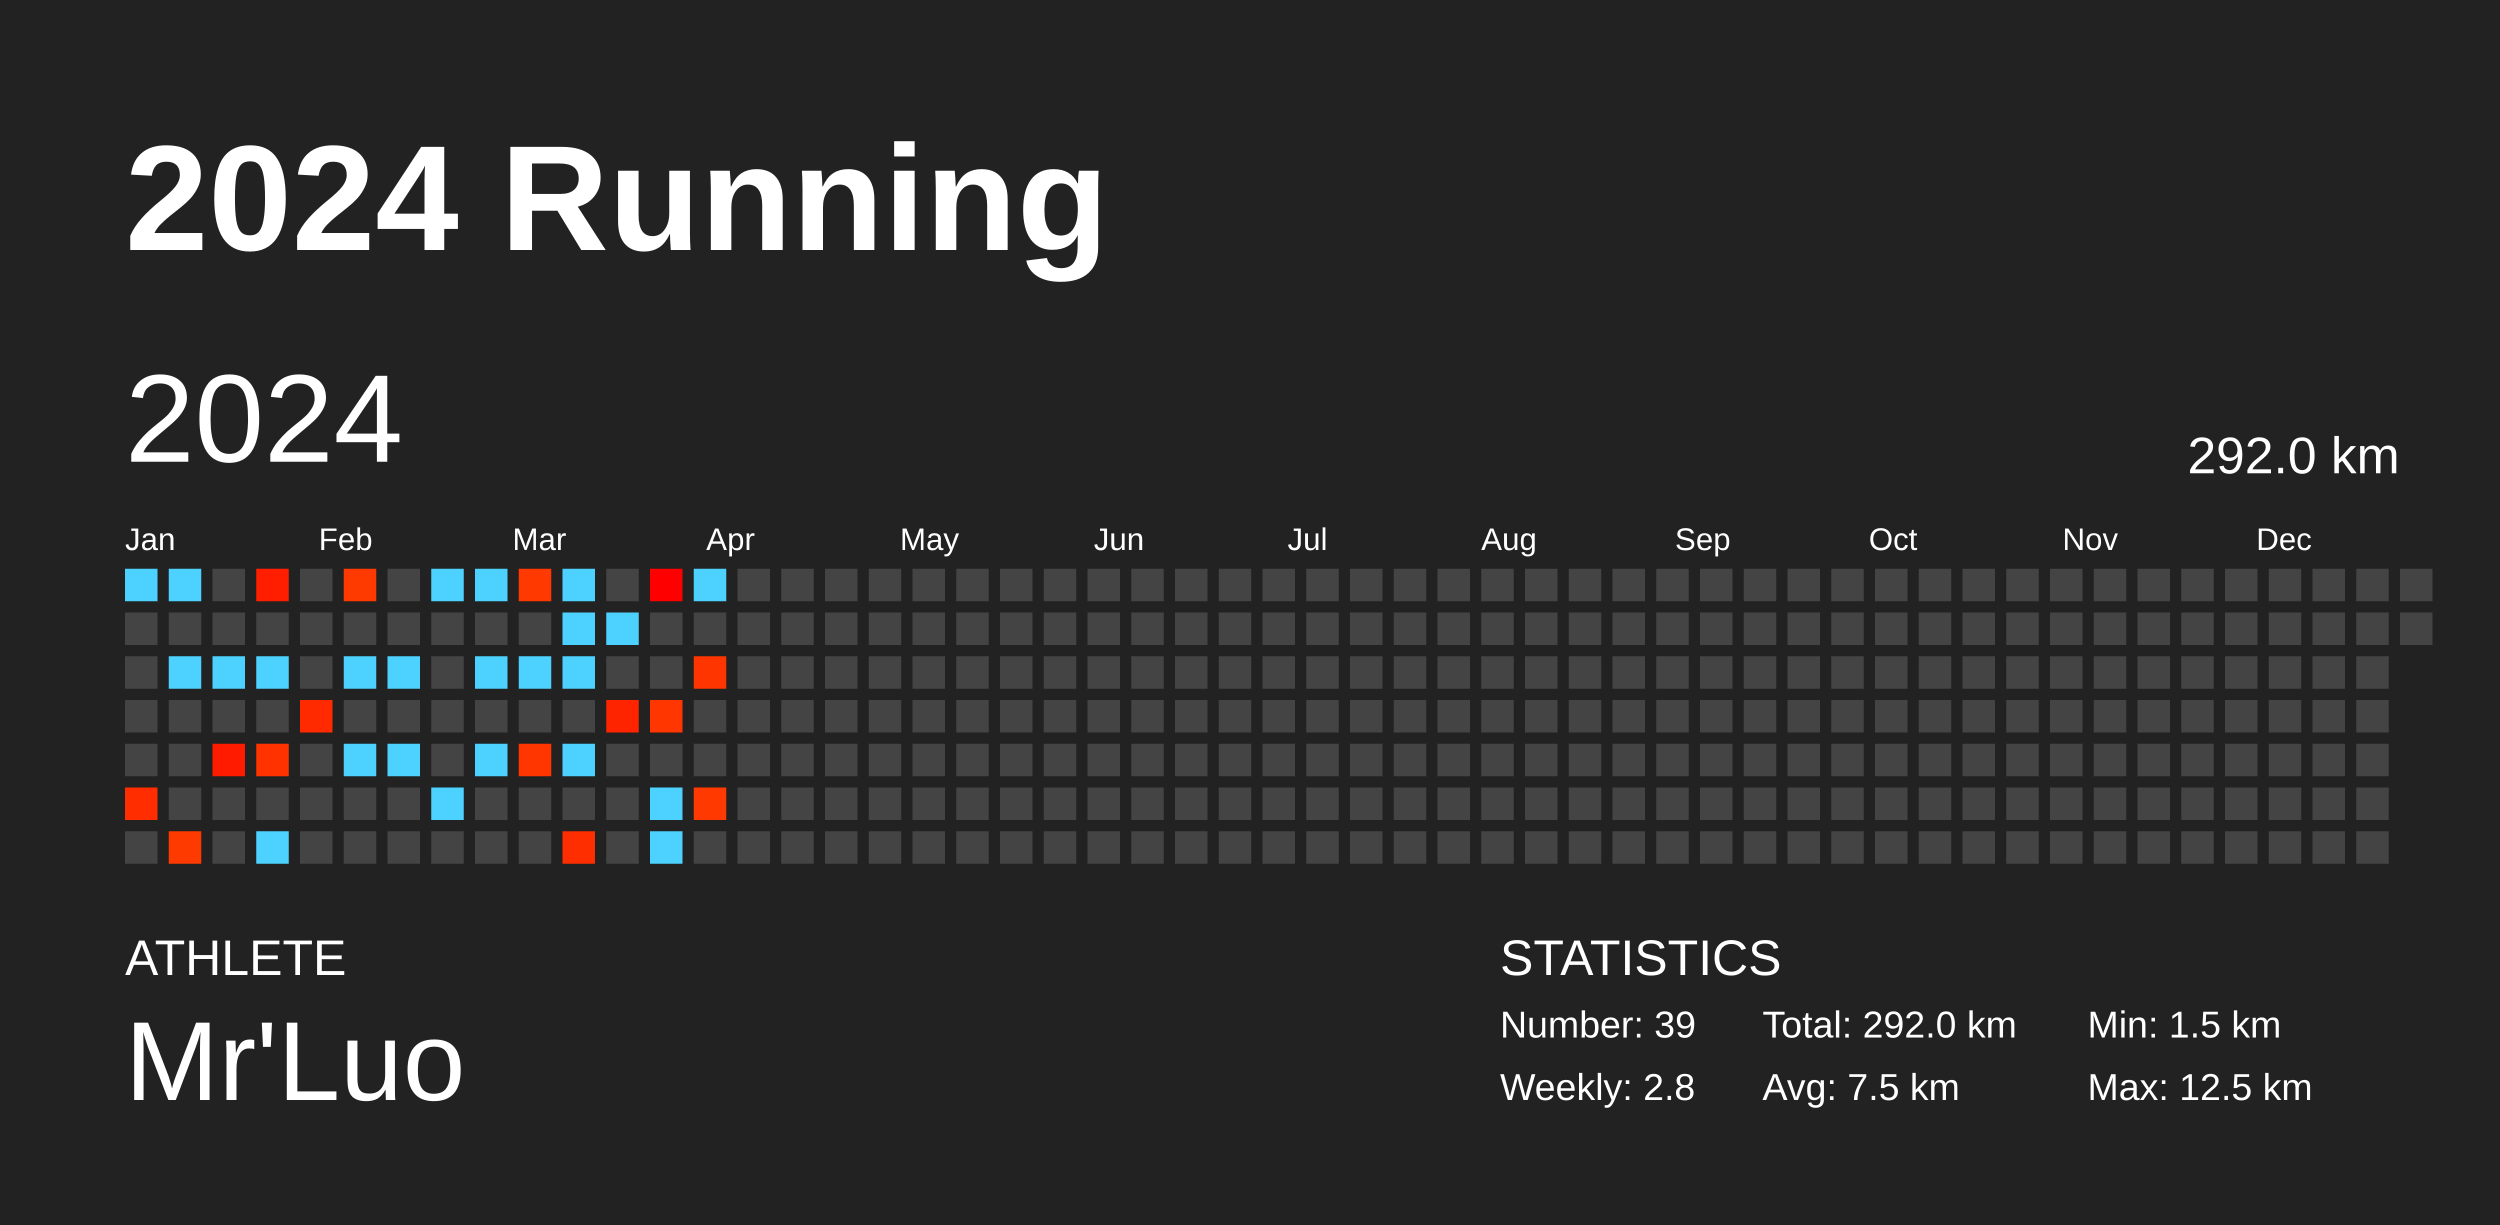
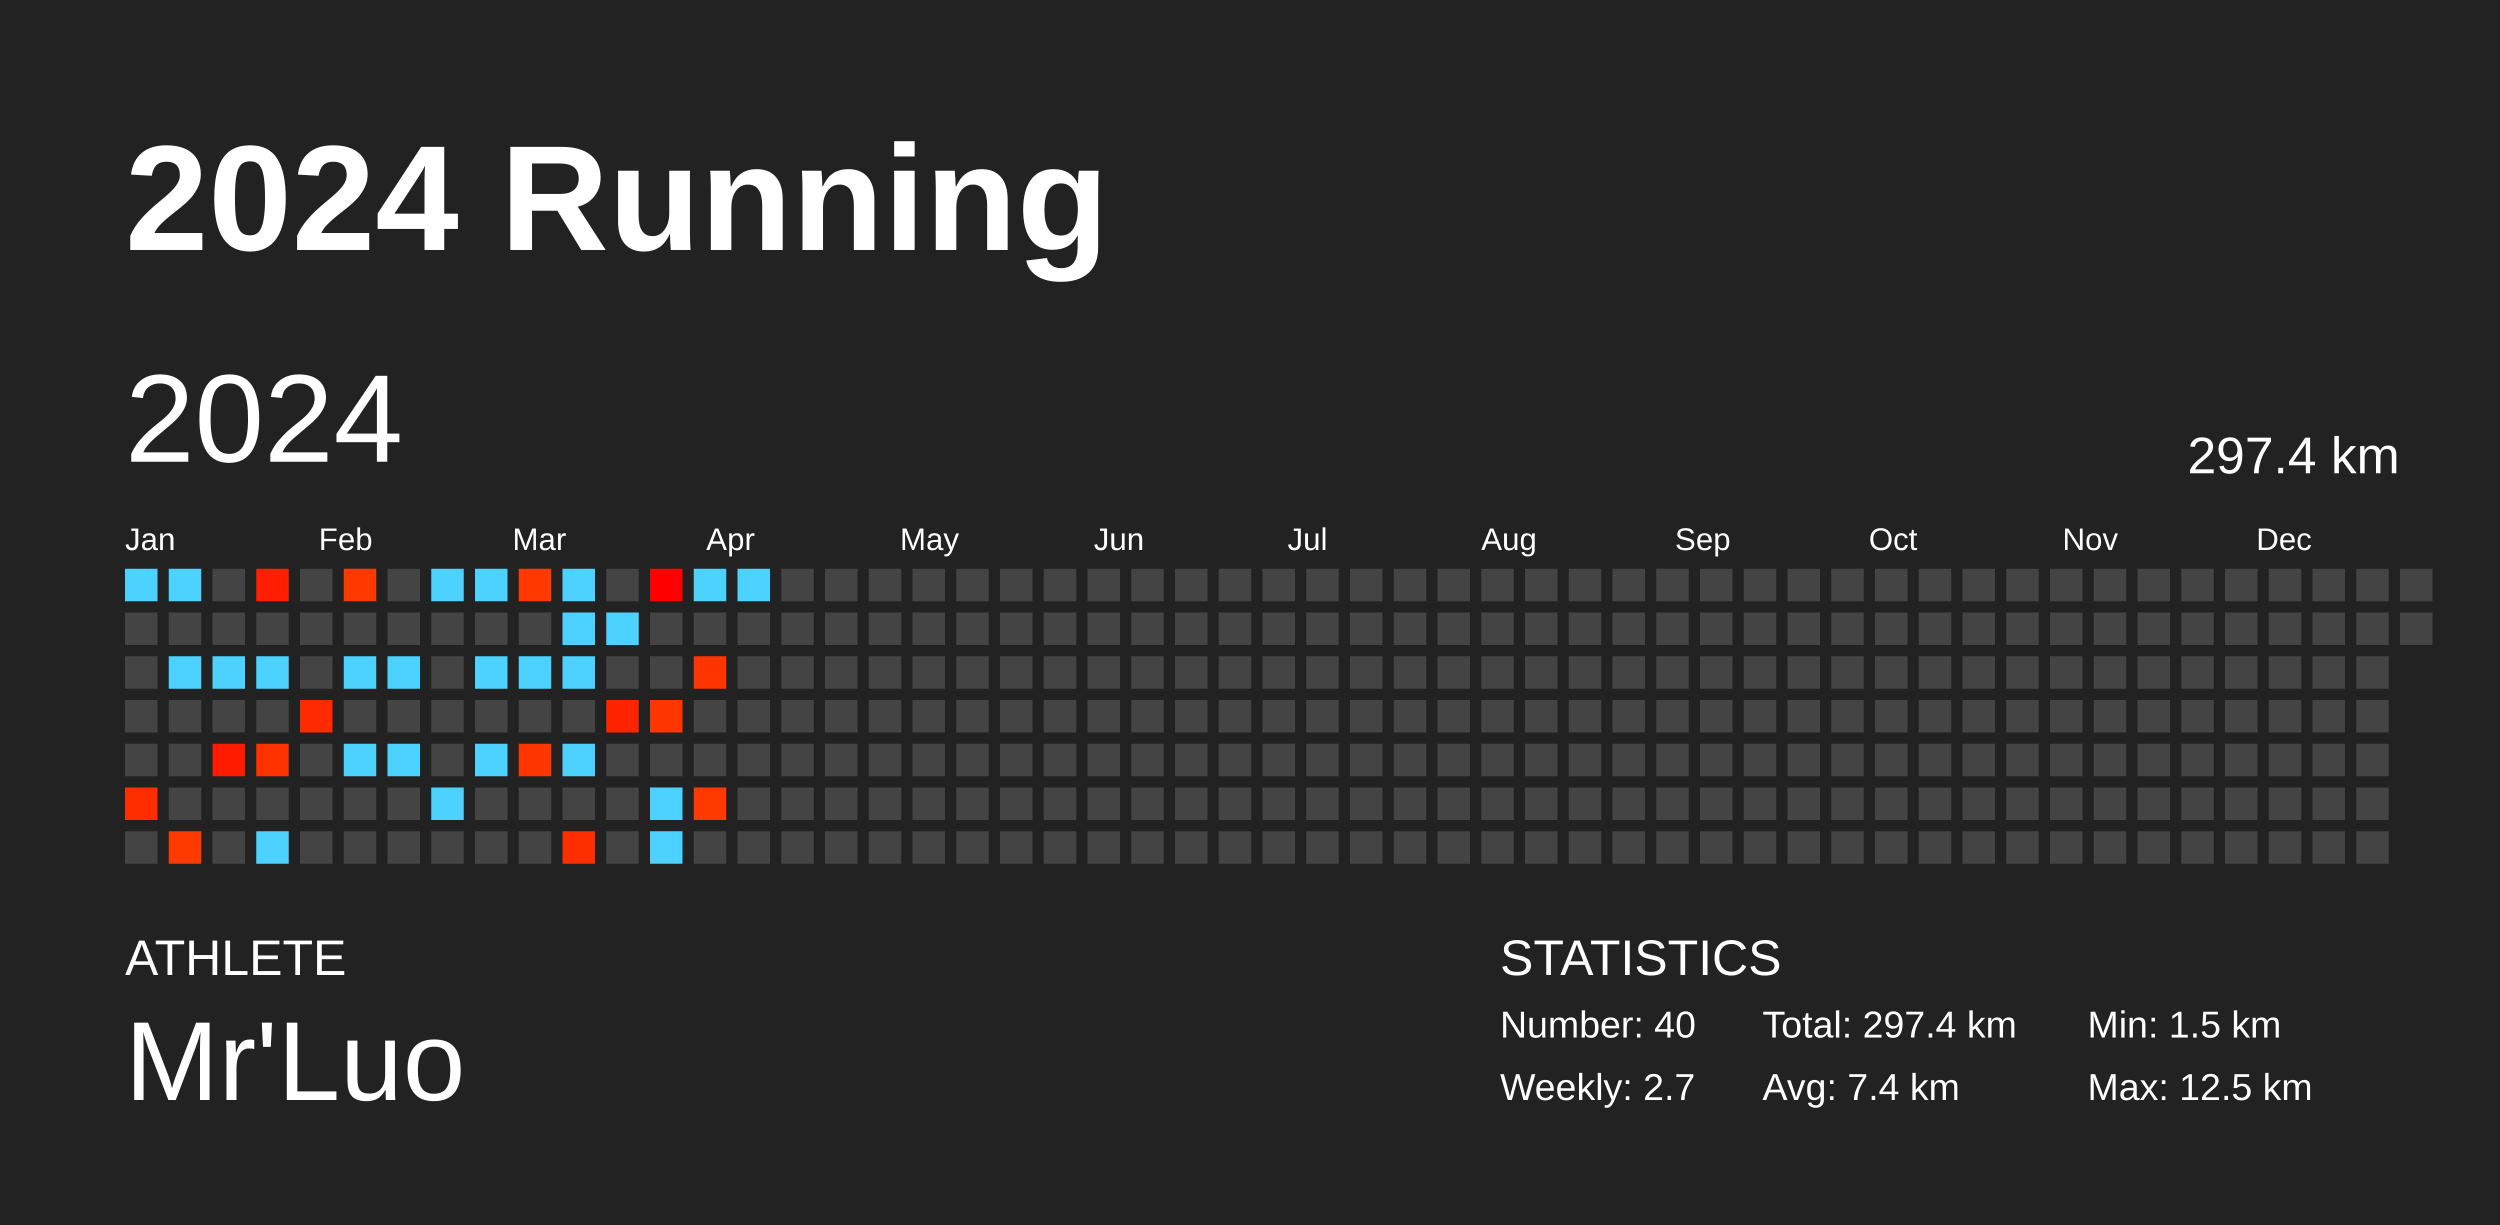
<svg xmlns="http://www.w3.org/2000/svg" baseProfile="full" height="98mm" version="1.1" viewBox="0,0,200,98" width="200mm">
  <defs />
  <rect fill="#222222" height="98" width="200" x="0" y="0" />
  <text fill="#FFFFFF" style="font-size:12px; font-family:Arial; font-weight:bold;" x="10" y="20">2024 Running</text>
  <text fill="#FFFFFF" style="font-size:4px; font-family:Arial" x="10" y="78">ATHLETE</text>
  <text fill="#FFFFFF" style="font-size:9px; font-family:Arial" x="10" y="88">Mr'Luo</text>
  <text fill="#FFFFFF" style="font-size:4px; font-family:Arial" x="120" y="78">STATISTICS</text>
-   <text fill="#FFFFFF" style="font-size:3px; font-family:Arial" x="120" y="83">Number: 39</text>
-   <text fill="#FFFFFF" style="font-size:3px; font-family:Arial" x="120" y="88">Weekly: 2.8</text>
-   <text fill="#FFFFFF" style="font-size:3px; font-family:Arial" x="141" y="83">Total: 292.0 km</text>
-   <text fill="#FFFFFF" style="font-size:3px; font-family:Arial" x="141" y="88">Avg: 7.5 km</text>
+   <text fill="#FFFFFF" style="font-size:3px; font-family:Arial" x="120" y="83">Number: 40</text>
+   <text fill="#FFFFFF" style="font-size:3px; font-family:Arial" x="120" y="88">Weekly: 2.7</text>
+   <text fill="#FFFFFF" style="font-size:3px; font-family:Arial" x="141" y="83">Total: 297.4 km</text>
+   <text fill="#FFFFFF" style="font-size:3px; font-family:Arial" x="141" y="88">Avg: 7.4 km</text>
  <text fill="#FFFFFF" style="font-size:3px; font-family:Arial" x="167" y="83">Min: 1.5 km</text>
  <text fill="#FFFFFF" style="font-size:3px; font-family:Arial" x="167" y="88">Max: 12.5 km</text>
  <text dominant-baseline="hanging" fill="#FFFFFF" style="font-size:10.0px; font-family:Arial;" x="10" y="30">2024</text>
-   <text dominant-baseline="hanging" fill="#FFFFFF" style="font-size:4.125px; font-family:Arial;" x="175" y="35">292.0 km</text>
+   <text dominant-baseline="hanging" fill="#FFFFFF" style="font-size:4.125px; font-family:Arial;" x="175" y="35">297.4 km</text>
  <text fill="#FFFFFF" style="font-size:2.5px; font-family:Arial" x="10.0" y="44">Jan</text>
  <text fill="#FFFFFF" style="font-size:2.5px; font-family:Arial" x="25.5" y="44">Feb</text>
  <text fill="#FFFFFF" style="font-size:2.5px; font-family:Arial" x="41.0" y="44">Mar</text>
  <text fill="#FFFFFF" style="font-size:2.5px; font-family:Arial" x="56.5" y="44">Apr</text>
  <text fill="#FFFFFF" style="font-size:2.5px; font-family:Arial" x="72.0" y="44">May</text>
  <text fill="#FFFFFF" style="font-size:2.5px; font-family:Arial" x="87.5" y="44">Jun</text>
  <text fill="#FFFFFF" style="font-size:2.5px; font-family:Arial" x="103.0" y="44">Jul</text>
  <text fill="#FFFFFF" style="font-size:2.5px; font-family:Arial" x="118.5" y="44">Aug</text>
  <text fill="#FFFFFF" style="font-size:2.5px; font-family:Arial" x="134.0" y="44">Sep</text>
  <text fill="#FFFFFF" style="font-size:2.5px; font-family:Arial" x="149.5" y="44">Oct</text>
  <text fill="#FFFFFF" style="font-size:2.5px; font-family:Arial" x="165.0" y="44">Nov</text>
  <text fill="#FFFFFF" style="font-size:2.5px; font-family:Arial" x="180.5" y="44">Dec</text>
  <rect fill="#4dd2ff" height="2.6" width="2.6" x="10.0" y="45.5" />
  <rect fill="#444444" height="2.6" width="2.6" x="10.0" y="49.0" />
  <rect fill="#444444" height="2.6" width="2.6" x="10.0" y="52.5" />
  <rect fill="#444444" height="2.6" width="2.6" x="10.0" y="56.0" />
  <rect fill="#444444" height="2.6" width="2.6" x="10.0" y="59.5" />
  <rect fill="#ff2d00" height="2.6" width="2.6" x="10.0" y="63.0" />
  <rect fill="#444444" height="2.6" width="2.6" x="10.0" y="66.5" />
  <rect fill="#4dd2ff" height="2.6" width="2.6" x="13.5" y="45.5" />
  <rect fill="#444444" height="2.6" width="2.6" x="13.5" y="49.0" />
  <rect fill="#4dd2ff" height="2.6" width="2.6" x="13.5" y="52.5" />
  <rect fill="#444444" height="2.6" width="2.6" x="13.5" y="56.0" />
  <rect fill="#444444" height="2.6" width="2.6" x="13.5" y="59.5" />
  <rect fill="#444444" height="2.6" width="2.6" x="13.5" y="63.0" />
  <rect fill="#ff3a00" height="2.6" width="2.6" x="13.5" y="66.5" />
  <rect fill="#444444" height="2.6" width="2.6" x="17.0" y="45.5" />
  <rect fill="#444444" height="2.6" width="2.6" x="17.0" y="49.0" />
  <rect fill="#4dd2ff" height="2.6" width="2.6" x="17.0" y="52.5" />
  <rect fill="#444444" height="2.6" width="2.6" x="17.0" y="56.0" />
  <rect fill="#ff1b00" height="2.6" width="2.6" x="17.0" y="59.5" />
  <rect fill="#444444" height="2.6" width="2.6" x="17.0" y="63.0" />
  <rect fill="#444444" height="2.6" width="2.6" x="17.0" y="66.5" />
  <rect fill="#ff1e00" height="2.6" width="2.6" x="20.5" y="45.5" />
  <rect fill="#444444" height="2.6" width="2.6" x="20.5" y="49.0" />
  <rect fill="#4dd2ff" height="2.6" width="2.6" x="20.5" y="52.5" />
  <rect fill="#444444" height="2.6" width="2.6" x="20.5" y="56.0" />
  <rect fill="#ff3200" height="2.6" width="2.6" x="20.5" y="59.5" />
  <rect fill="#444444" height="2.6" width="2.6" x="20.5" y="63.0" />
  <rect fill="#4dd2ff" height="2.6" width="2.6" x="20.5" y="66.5" />
  <rect fill="#444444" height="2.6" width="2.6" x="24.0" y="45.5" />
  <rect fill="#444444" height="2.6" width="2.6" x="24.0" y="49.0" />
  <rect fill="#444444" height="2.6" width="2.6" x="24.0" y="52.5" />
  <rect fill="#ff2a00" height="2.6" width="2.6" x="24.0" y="56.0" />
  <rect fill="#444444" height="2.6" width="2.6" x="24.0" y="59.5" />
  <rect fill="#444444" height="2.6" width="2.6" x="24.0" y="63.0" />
  <rect fill="#444444" height="2.6" width="2.6" x="24.0" y="66.5" />
  <rect fill="#ff3a00" height="2.6" width="2.6" x="27.5" y="45.5" />
  <rect fill="#444444" height="2.6" width="2.6" x="27.5" y="49.0" />
  <rect fill="#4dd2ff" height="2.6" width="2.6" x="27.5" y="52.5" />
  <rect fill="#444444" height="2.6" width="2.6" x="27.5" y="56.0" />
  <rect fill="#4dd2ff" height="2.6" width="2.6" x="27.5" y="59.5" />
  <rect fill="#444444" height="2.6" width="2.6" x="27.5" y="63.0" />
  <rect fill="#444444" height="2.6" width="2.6" x="27.5" y="66.5" />
  <rect fill="#444444" height="2.6" width="2.6" x="31.0" y="45.5" />
  <rect fill="#444444" height="2.6" width="2.6" x="31.0" y="49.0" />
  <rect fill="#4dd2ff" height="2.6" width="2.6" x="31.0" y="52.5" />
  <rect fill="#444444" height="2.6" width="2.6" x="31.0" y="56.0" />
  <rect fill="#4dd2ff" height="2.6" width="2.6" x="31.0" y="59.5" />
  <rect fill="#444444" height="2.6" width="2.6" x="31.0" y="63.0" />
  <rect fill="#444444" height="2.6" width="2.6" x="31.0" y="66.5" />
  <rect fill="#4dd2ff" height="2.6" width="2.6" x="34.5" y="45.5" />
  <rect fill="#444444" height="2.6" width="2.6" x="34.5" y="49.0" />
  <rect fill="#444444" height="2.6" width="2.6" x="34.5" y="52.5" />
  <rect fill="#444444" height="2.6" width="2.6" x="34.5" y="56.0" />
  <rect fill="#444444" height="2.6" width="2.6" x="34.5" y="59.5" />
  <rect fill="#4dd2ff" height="2.6" width="2.6" x="34.5" y="63.0" />
  <rect fill="#444444" height="2.6" width="2.6" x="34.5" y="66.5" />
  <rect fill="#4dd2ff" height="2.6" width="2.6" x="38.0" y="45.5" />
  <rect fill="#444444" height="2.6" width="2.6" x="38.0" y="49.0" />
  <rect fill="#4dd2ff" height="2.6" width="2.6" x="38.0" y="52.5" />
  <rect fill="#444444" height="2.6" width="2.6" x="38.0" y="56.0" />
  <rect fill="#4dd2ff" height="2.6" width="2.6" x="38.0" y="59.5" />
  <rect fill="#444444" height="2.6" width="2.6" x="38.0" y="63.0" />
  <rect fill="#444444" height="2.6" width="2.6" x="38.0" y="66.5" />
  <rect fill="#ff3900" height="2.6" width="2.6" x="41.5" y="45.5" />
  <rect fill="#444444" height="2.6" width="2.6" x="41.5" y="49.0" />
  <rect fill="#4dd2ff" height="2.6" width="2.6" x="41.5" y="52.5" />
  <rect fill="#444444" height="2.6" width="2.6" x="41.5" y="56.0" />
  <rect fill="#ff3600" height="2.6" width="2.6" x="41.5" y="59.5" />
  <rect fill="#444444" height="2.6" width="2.6" x="41.5" y="63.0" />
  <rect fill="#444444" height="2.6" width="2.6" x="41.5" y="66.5" />
  <rect fill="#4dd2ff" height="2.6" width="2.6" x="45.0" y="45.5" />
  <rect fill="#4dd2ff" height="2.6" width="2.6" x="45.0" y="49.0" />
  <rect fill="#4dd2ff" height="2.6" width="2.6" x="45.0" y="52.5" />
  <rect fill="#444444" height="2.6" width="2.6" x="45.0" y="56.0" />
  <rect fill="#4dd2ff" height="2.6" width="2.6" x="45.0" y="59.5" />
  <rect fill="#444444" height="2.6" width="2.6" x="45.0" y="63.0" />
  <rect fill="#ff2e00" height="2.6" width="2.6" x="45.0" y="66.5" />
  <rect fill="#444444" height="2.6" width="2.6" x="48.5" y="45.5" />
  <rect fill="#4dd2ff" height="2.6" width="2.6" x="48.5" y="49.0" />
  <rect fill="#444444" height="2.6" width="2.6" x="48.5" y="52.5" />
  <rect fill="#ff2400" height="2.6" width="2.6" x="48.5" y="56.0" />
  <rect fill="#444444" height="2.6" width="2.6" x="48.5" y="59.5" />
  <rect fill="#444444" height="2.6" width="2.6" x="48.5" y="63.0" />
  <rect fill="#444444" height="2.6" width="2.6" x="48.5" y="66.5" />
  <rect fill="#ff0000" height="2.6" width="2.6" x="52.0" y="45.5" />
  <rect fill="#444444" height="2.6" width="2.6" x="52.0" y="49.0" />
  <rect fill="#444444" height="2.6" width="2.6" x="52.0" y="52.5" />
  <rect fill="#ff3600" height="2.6" width="2.6" x="52.0" y="56.0" />
  <rect fill="#444444" height="2.6" width="2.6" x="52.0" y="59.5" />
  <rect fill="#4dd2ff" height="2.6" width="2.6" x="52.0" y="63.0" />
  <rect fill="#4dd2ff" height="2.6" width="2.6" x="52.0" y="66.5" />
  <rect fill="#4dd2ff" height="2.6" width="2.6" x="55.5" y="45.5" />
  <rect fill="#444444" height="2.6" width="2.6" x="55.5" y="49.0" />
  <rect fill="#ff3500" height="2.6" width="2.6" x="55.5" y="52.5" />
  <rect fill="#444444" height="2.6" width="2.6" x="55.5" y="56.0" />
  <rect fill="#444444" height="2.6" width="2.6" x="55.5" y="59.5" />
  <rect fill="#ff3900" height="2.6" width="2.6" x="55.5" y="63.0" />
  <rect fill="#444444" height="2.6" width="2.6" x="55.5" y="66.5" />
-   <rect fill="#444444" height="2.6" width="2.6" x="59.0" y="45.5" />
+   <rect fill="#4dd2ff" height="2.6" width="2.6" x="59.0" y="45.5" />
  <rect fill="#444444" height="2.6" width="2.6" x="59.0" y="49.0" />
  <rect fill="#444444" height="2.6" width="2.6" x="59.0" y="52.5" />
  <rect fill="#444444" height="2.6" width="2.6" x="59.0" y="56.0" />
  <rect fill="#444444" height="2.6" width="2.6" x="59.0" y="59.5" />
  <rect fill="#444444" height="2.6" width="2.6" x="59.0" y="63.0" />
  <rect fill="#444444" height="2.6" width="2.6" x="59.0" y="66.5" />
  <rect fill="#444444" height="2.6" width="2.6" x="62.5" y="45.5" />
  <rect fill="#444444" height="2.6" width="2.6" x="62.5" y="49.0" />
  <rect fill="#444444" height="2.6" width="2.6" x="62.5" y="52.5" />
  <rect fill="#444444" height="2.6" width="2.6" x="62.5" y="56.0" />
  <rect fill="#444444" height="2.6" width="2.6" x="62.5" y="59.5" />
  <rect fill="#444444" height="2.6" width="2.6" x="62.5" y="63.0" />
  <rect fill="#444444" height="2.6" width="2.6" x="62.5" y="66.5" />
  <rect fill="#444444" height="2.6" width="2.6" x="66.0" y="45.5" />
  <rect fill="#444444" height="2.6" width="2.6" x="66.0" y="49.0" />
  <rect fill="#444444" height="2.6" width="2.6" x="66.0" y="52.5" />
  <rect fill="#444444" height="2.6" width="2.6" x="66.0" y="56.0" />
  <rect fill="#444444" height="2.6" width="2.6" x="66.0" y="59.5" />
  <rect fill="#444444" height="2.6" width="2.6" x="66.0" y="63.0" />
  <rect fill="#444444" height="2.6" width="2.6" x="66.0" y="66.5" />
  <rect fill="#444444" height="2.6" width="2.6" x="69.5" y="45.5" />
  <rect fill="#444444" height="2.6" width="2.6" x="69.5" y="49.0" />
  <rect fill="#444444" height="2.6" width="2.6" x="69.5" y="52.5" />
  <rect fill="#444444" height="2.6" width="2.6" x="69.5" y="56.0" />
  <rect fill="#444444" height="2.6" width="2.6" x="69.5" y="59.5" />
  <rect fill="#444444" height="2.6" width="2.6" x="69.5" y="63.0" />
  <rect fill="#444444" height="2.6" width="2.6" x="69.5" y="66.5" />
  <rect fill="#444444" height="2.6" width="2.6" x="73.0" y="45.5" />
  <rect fill="#444444" height="2.6" width="2.6" x="73.0" y="49.0" />
  <rect fill="#444444" height="2.6" width="2.6" x="73.0" y="52.5" />
  <rect fill="#444444" height="2.6" width="2.6" x="73.0" y="56.0" />
  <rect fill="#444444" height="2.6" width="2.6" x="73.0" y="59.5" />
  <rect fill="#444444" height="2.6" width="2.6" x="73.0" y="63.0" />
  <rect fill="#444444" height="2.6" width="2.6" x="73.0" y="66.5" />
  <rect fill="#444444" height="2.6" width="2.6" x="76.5" y="45.5" />
  <rect fill="#444444" height="2.6" width="2.6" x="76.5" y="49.0" />
  <rect fill="#444444" height="2.6" width="2.6" x="76.5" y="52.5" />
  <rect fill="#444444" height="2.6" width="2.6" x="76.5" y="56.0" />
  <rect fill="#444444" height="2.6" width="2.6" x="76.5" y="59.5" />
  <rect fill="#444444" height="2.6" width="2.6" x="76.5" y="63.0" />
  <rect fill="#444444" height="2.6" width="2.6" x="76.5" y="66.5" />
  <rect fill="#444444" height="2.6" width="2.6" x="80.0" y="45.5" />
  <rect fill="#444444" height="2.6" width="2.6" x="80.0" y="49.0" />
  <rect fill="#444444" height="2.6" width="2.6" x="80.0" y="52.5" />
  <rect fill="#444444" height="2.6" width="2.6" x="80.0" y="56.0" />
  <rect fill="#444444" height="2.6" width="2.6" x="80.0" y="59.5" />
  <rect fill="#444444" height="2.6" width="2.6" x="80.0" y="63.0" />
  <rect fill="#444444" height="2.6" width="2.6" x="80.0" y="66.5" />
  <rect fill="#444444" height="2.6" width="2.6" x="83.5" y="45.5" />
  <rect fill="#444444" height="2.6" width="2.6" x="83.5" y="49.0" />
  <rect fill="#444444" height="2.6" width="2.6" x="83.5" y="52.5" />
  <rect fill="#444444" height="2.6" width="2.6" x="83.5" y="56.0" />
  <rect fill="#444444" height="2.6" width="2.6" x="83.5" y="59.5" />
  <rect fill="#444444" height="2.6" width="2.6" x="83.5" y="63.0" />
  <rect fill="#444444" height="2.6" width="2.6" x="83.5" y="66.5" />
  <rect fill="#444444" height="2.6" width="2.6" x="87.0" y="45.5" />
  <rect fill="#444444" height="2.6" width="2.6" x="87.0" y="49.0" />
  <rect fill="#444444" height="2.6" width="2.6" x="87.0" y="52.5" />
  <rect fill="#444444" height="2.6" width="2.6" x="87.0" y="56.0" />
  <rect fill="#444444" height="2.6" width="2.6" x="87.0" y="59.5" />
  <rect fill="#444444" height="2.6" width="2.6" x="87.0" y="63.0" />
  <rect fill="#444444" height="2.6" width="2.6" x="87.0" y="66.5" />
  <rect fill="#444444" height="2.6" width="2.6" x="90.5" y="45.5" />
  <rect fill="#444444" height="2.6" width="2.6" x="90.5" y="49.0" />
  <rect fill="#444444" height="2.6" width="2.6" x="90.5" y="52.5" />
  <rect fill="#444444" height="2.6" width="2.6" x="90.5" y="56.0" />
  <rect fill="#444444" height="2.6" width="2.6" x="90.5" y="59.5" />
  <rect fill="#444444" height="2.6" width="2.6" x="90.5" y="63.0" />
  <rect fill="#444444" height="2.6" width="2.6" x="90.5" y="66.5" />
  <rect fill="#444444" height="2.6" width="2.6" x="94.0" y="45.5" />
  <rect fill="#444444" height="2.6" width="2.6" x="94.0" y="49.0" />
  <rect fill="#444444" height="2.6" width="2.6" x="94.0" y="52.5" />
  <rect fill="#444444" height="2.6" width="2.6" x="94.0" y="56.0" />
  <rect fill="#444444" height="2.6" width="2.6" x="94.0" y="59.5" />
  <rect fill="#444444" height="2.6" width="2.6" x="94.0" y="63.0" />
  <rect fill="#444444" height="2.6" width="2.6" x="94.0" y="66.5" />
  <rect fill="#444444" height="2.6" width="2.6" x="97.5" y="45.5" />
  <rect fill="#444444" height="2.6" width="2.6" x="97.5" y="49.0" />
  <rect fill="#444444" height="2.6" width="2.6" x="97.5" y="52.5" />
  <rect fill="#444444" height="2.6" width="2.6" x="97.5" y="56.0" />
  <rect fill="#444444" height="2.6" width="2.6" x="97.5" y="59.5" />
  <rect fill="#444444" height="2.6" width="2.6" x="97.5" y="63.0" />
  <rect fill="#444444" height="2.6" width="2.6" x="97.5" y="66.5" />
  <rect fill="#444444" height="2.6" width="2.6" x="101.0" y="45.5" />
  <rect fill="#444444" height="2.6" width="2.6" x="101.0" y="49.0" />
  <rect fill="#444444" height="2.6" width="2.6" x="101.0" y="52.5" />
  <rect fill="#444444" height="2.6" width="2.6" x="101.0" y="56.0" />
  <rect fill="#444444" height="2.6" width="2.6" x="101.0" y="59.5" />
  <rect fill="#444444" height="2.6" width="2.6" x="101.0" y="63.0" />
  <rect fill="#444444" height="2.6" width="2.6" x="101.0" y="66.5" />
  <rect fill="#444444" height="2.6" width="2.6" x="104.5" y="45.5" />
  <rect fill="#444444" height="2.6" width="2.6" x="104.5" y="49.0" />
  <rect fill="#444444" height="2.6" width="2.6" x="104.5" y="52.5" />
  <rect fill="#444444" height="2.6" width="2.6" x="104.5" y="56.0" />
  <rect fill="#444444" height="2.6" width="2.6" x="104.5" y="59.5" />
  <rect fill="#444444" height="2.6" width="2.6" x="104.5" y="63.0" />
  <rect fill="#444444" height="2.6" width="2.6" x="104.5" y="66.5" />
  <rect fill="#444444" height="2.6" width="2.6" x="108.0" y="45.5" />
  <rect fill="#444444" height="2.6" width="2.6" x="108.0" y="49.0" />
  <rect fill="#444444" height="2.6" width="2.6" x="108.0" y="52.5" />
  <rect fill="#444444" height="2.6" width="2.6" x="108.0" y="56.0" />
  <rect fill="#444444" height="2.6" width="2.6" x="108.0" y="59.5" />
  <rect fill="#444444" height="2.6" width="2.6" x="108.0" y="63.0" />
  <rect fill="#444444" height="2.6" width="2.6" x="108.0" y="66.5" />
  <rect fill="#444444" height="2.6" width="2.6" x="111.5" y="45.5" />
  <rect fill="#444444" height="2.6" width="2.6" x="111.5" y="49.0" />
  <rect fill="#444444" height="2.6" width="2.6" x="111.5" y="52.5" />
  <rect fill="#444444" height="2.6" width="2.6" x="111.5" y="56.0" />
  <rect fill="#444444" height="2.6" width="2.6" x="111.5" y="59.5" />
  <rect fill="#444444" height="2.6" width="2.6" x="111.5" y="63.0" />
  <rect fill="#444444" height="2.6" width="2.6" x="111.5" y="66.5" />
  <rect fill="#444444" height="2.6" width="2.6" x="115.0" y="45.5" />
  <rect fill="#444444" height="2.6" width="2.6" x="115.0" y="49.0" />
  <rect fill="#444444" height="2.6" width="2.6" x="115.0" y="52.5" />
  <rect fill="#444444" height="2.6" width="2.6" x="115.0" y="56.0" />
  <rect fill="#444444" height="2.6" width="2.6" x="115.0" y="59.5" />
  <rect fill="#444444" height="2.6" width="2.6" x="115.0" y="63.0" />
  <rect fill="#444444" height="2.6" width="2.6" x="115.0" y="66.5" />
  <rect fill="#444444" height="2.6" width="2.6" x="118.5" y="45.5" />
  <rect fill="#444444" height="2.6" width="2.6" x="118.5" y="49.0" />
  <rect fill="#444444" height="2.6" width="2.6" x="118.5" y="52.5" />
  <rect fill="#444444" height="2.6" width="2.6" x="118.5" y="56.0" />
  <rect fill="#444444" height="2.6" width="2.6" x="118.5" y="59.5" />
  <rect fill="#444444" height="2.6" width="2.6" x="118.5" y="63.0" />
  <rect fill="#444444" height="2.6" width="2.6" x="118.5" y="66.5" />
  <rect fill="#444444" height="2.6" width="2.6" x="122.0" y="45.5" />
  <rect fill="#444444" height="2.6" width="2.6" x="122.0" y="49.0" />
  <rect fill="#444444" height="2.6" width="2.6" x="122.0" y="52.5" />
  <rect fill="#444444" height="2.6" width="2.6" x="122.0" y="56.0" />
  <rect fill="#444444" height="2.6" width="2.6" x="122.0" y="59.5" />
  <rect fill="#444444" height="2.6" width="2.6" x="122.0" y="63.0" />
  <rect fill="#444444" height="2.6" width="2.6" x="122.0" y="66.5" />
  <rect fill="#444444" height="2.6" width="2.6" x="125.5" y="45.5" />
  <rect fill="#444444" height="2.6" width="2.6" x="125.5" y="49.0" />
  <rect fill="#444444" height="2.6" width="2.6" x="125.5" y="52.5" />
  <rect fill="#444444" height="2.6" width="2.6" x="125.5" y="56.0" />
  <rect fill="#444444" height="2.6" width="2.6" x="125.5" y="59.5" />
  <rect fill="#444444" height="2.6" width="2.6" x="125.5" y="63.0" />
  <rect fill="#444444" height="2.6" width="2.6" x="125.5" y="66.5" />
  <rect fill="#444444" height="2.6" width="2.6" x="129.0" y="45.5" />
  <rect fill="#444444" height="2.6" width="2.6" x="129.0" y="49.0" />
  <rect fill="#444444" height="2.6" width="2.6" x="129.0" y="52.5" />
  <rect fill="#444444" height="2.6" width="2.6" x="129.0" y="56.0" />
  <rect fill="#444444" height="2.6" width="2.6" x="129.0" y="59.5" />
  <rect fill="#444444" height="2.6" width="2.6" x="129.0" y="63.0" />
  <rect fill="#444444" height="2.6" width="2.6" x="129.0" y="66.5" />
  <rect fill="#444444" height="2.6" width="2.6" x="132.5" y="45.5" />
  <rect fill="#444444" height="2.6" width="2.6" x="132.5" y="49.0" />
  <rect fill="#444444" height="2.6" width="2.6" x="132.5" y="52.5" />
  <rect fill="#444444" height="2.6" width="2.6" x="132.5" y="56.0" />
  <rect fill="#444444" height="2.6" width="2.6" x="132.5" y="59.5" />
  <rect fill="#444444" height="2.6" width="2.6" x="132.5" y="63.0" />
  <rect fill="#444444" height="2.6" width="2.6" x="132.5" y="66.5" />
  <rect fill="#444444" height="2.6" width="2.6" x="136.0" y="45.5" />
  <rect fill="#444444" height="2.6" width="2.6" x="136.0" y="49.0" />
  <rect fill="#444444" height="2.6" width="2.6" x="136.0" y="52.5" />
  <rect fill="#444444" height="2.6" width="2.6" x="136.0" y="56.0" />
  <rect fill="#444444" height="2.6" width="2.6" x="136.0" y="59.5" />
  <rect fill="#444444" height="2.6" width="2.6" x="136.0" y="63.0" />
  <rect fill="#444444" height="2.6" width="2.6" x="136.0" y="66.5" />
  <rect fill="#444444" height="2.6" width="2.6" x="139.5" y="45.5" />
  <rect fill="#444444" height="2.6" width="2.6" x="139.5" y="49.0" />
  <rect fill="#444444" height="2.6" width="2.6" x="139.5" y="52.5" />
  <rect fill="#444444" height="2.6" width="2.6" x="139.5" y="56.0" />
  <rect fill="#444444" height="2.6" width="2.6" x="139.5" y="59.5" />
  <rect fill="#444444" height="2.6" width="2.6" x="139.5" y="63.0" />
  <rect fill="#444444" height="2.6" width="2.6" x="139.5" y="66.5" />
  <rect fill="#444444" height="2.6" width="2.6" x="143.0" y="45.5" />
  <rect fill="#444444" height="2.6" width="2.6" x="143.0" y="49.0" />
  <rect fill="#444444" height="2.6" width="2.6" x="143.0" y="52.5" />
  <rect fill="#444444" height="2.6" width="2.6" x="143.0" y="56.0" />
  <rect fill="#444444" height="2.6" width="2.6" x="143.0" y="59.5" />
  <rect fill="#444444" height="2.6" width="2.6" x="143.0" y="63.0" />
  <rect fill="#444444" height="2.6" width="2.6" x="143.0" y="66.5" />
  <rect fill="#444444" height="2.6" width="2.6" x="146.5" y="45.5" />
  <rect fill="#444444" height="2.6" width="2.6" x="146.5" y="49.0" />
  <rect fill="#444444" height="2.6" width="2.6" x="146.5" y="52.5" />
  <rect fill="#444444" height="2.6" width="2.6" x="146.5" y="56.0" />
  <rect fill="#444444" height="2.6" width="2.6" x="146.5" y="59.5" />
  <rect fill="#444444" height="2.6" width="2.6" x="146.5" y="63.0" />
  <rect fill="#444444" height="2.6" width="2.6" x="146.5" y="66.5" />
  <rect fill="#444444" height="2.6" width="2.6" x="150.0" y="45.5" />
  <rect fill="#444444" height="2.6" width="2.6" x="150.0" y="49.0" />
  <rect fill="#444444" height="2.6" width="2.6" x="150.0" y="52.5" />
  <rect fill="#444444" height="2.6" width="2.6" x="150.0" y="56.0" />
  <rect fill="#444444" height="2.6" width="2.6" x="150.0" y="59.5" />
  <rect fill="#444444" height="2.6" width="2.6" x="150.0" y="63.0" />
  <rect fill="#444444" height="2.6" width="2.6" x="150.0" y="66.5" />
  <rect fill="#444444" height="2.6" width="2.6" x="153.5" y="45.5" />
  <rect fill="#444444" height="2.6" width="2.6" x="153.5" y="49.0" />
  <rect fill="#444444" height="2.6" width="2.6" x="153.5" y="52.5" />
  <rect fill="#444444" height="2.6" width="2.6" x="153.5" y="56.0" />
  <rect fill="#444444" height="2.6" width="2.6" x="153.5" y="59.5" />
  <rect fill="#444444" height="2.6" width="2.6" x="153.5" y="63.0" />
  <rect fill="#444444" height="2.6" width="2.6" x="153.5" y="66.5" />
  <rect fill="#444444" height="2.6" width="2.6" x="157.0" y="45.5" />
  <rect fill="#444444" height="2.6" width="2.6" x="157.0" y="49.0" />
  <rect fill="#444444" height="2.6" width="2.6" x="157.0" y="52.5" />
  <rect fill="#444444" height="2.6" width="2.6" x="157.0" y="56.0" />
  <rect fill="#444444" height="2.6" width="2.6" x="157.0" y="59.5" />
  <rect fill="#444444" height="2.6" width="2.6" x="157.0" y="63.0" />
  <rect fill="#444444" height="2.6" width="2.6" x="157.0" y="66.5" />
  <rect fill="#444444" height="2.6" width="2.6" x="160.5" y="45.5" />
  <rect fill="#444444" height="2.6" width="2.6" x="160.5" y="49.0" />
  <rect fill="#444444" height="2.6" width="2.6" x="160.5" y="52.5" />
  <rect fill="#444444" height="2.6" width="2.6" x="160.5" y="56.0" />
  <rect fill="#444444" height="2.6" width="2.6" x="160.5" y="59.5" />
  <rect fill="#444444" height="2.6" width="2.6" x="160.5" y="63.0" />
  <rect fill="#444444" height="2.6" width="2.6" x="160.5" y="66.5" />
  <rect fill="#444444" height="2.6" width="2.6" x="164.0" y="45.5" />
  <rect fill="#444444" height="2.6" width="2.6" x="164.0" y="49.0" />
  <rect fill="#444444" height="2.6" width="2.6" x="164.0" y="52.5" />
  <rect fill="#444444" height="2.6" width="2.6" x="164.0" y="56.0" />
  <rect fill="#444444" height="2.6" width="2.6" x="164.0" y="59.5" />
  <rect fill="#444444" height="2.6" width="2.6" x="164.0" y="63.0" />
  <rect fill="#444444" height="2.6" width="2.6" x="164.0" y="66.5" />
  <rect fill="#444444" height="2.6" width="2.6" x="167.5" y="45.5" />
  <rect fill="#444444" height="2.6" width="2.6" x="167.5" y="49.0" />
  <rect fill="#444444" height="2.6" width="2.6" x="167.5" y="52.5" />
  <rect fill="#444444" height="2.6" width="2.6" x="167.5" y="56.0" />
  <rect fill="#444444" height="2.6" width="2.6" x="167.5" y="59.5" />
  <rect fill="#444444" height="2.6" width="2.6" x="167.5" y="63.0" />
  <rect fill="#444444" height="2.6" width="2.6" x="167.5" y="66.5" />
  <rect fill="#444444" height="2.6" width="2.6" x="171.0" y="45.5" />
  <rect fill="#444444" height="2.6" width="2.6" x="171.0" y="49.0" />
  <rect fill="#444444" height="2.6" width="2.6" x="171.0" y="52.5" />
  <rect fill="#444444" height="2.6" width="2.6" x="171.0" y="56.0" />
  <rect fill="#444444" height="2.6" width="2.6" x="171.0" y="59.5" />
  <rect fill="#444444" height="2.6" width="2.6" x="171.0" y="63.0" />
  <rect fill="#444444" height="2.6" width="2.6" x="171.0" y="66.5" />
  <rect fill="#444444" height="2.6" width="2.6" x="174.5" y="45.5" />
  <rect fill="#444444" height="2.6" width="2.6" x="174.5" y="49.0" />
  <rect fill="#444444" height="2.6" width="2.6" x="174.5" y="52.5" />
  <rect fill="#444444" height="2.6" width="2.6" x="174.5" y="56.0" />
  <rect fill="#444444" height="2.6" width="2.6" x="174.5" y="59.5" />
  <rect fill="#444444" height="2.6" width="2.6" x="174.5" y="63.0" />
  <rect fill="#444444" height="2.6" width="2.6" x="174.5" y="66.5" />
  <rect fill="#444444" height="2.6" width="2.6" x="178.0" y="45.5" />
  <rect fill="#444444" height="2.6" width="2.6" x="178.0" y="49.0" />
  <rect fill="#444444" height="2.6" width="2.6" x="178.0" y="52.5" />
  <rect fill="#444444" height="2.6" width="2.6" x="178.0" y="56.0" />
  <rect fill="#444444" height="2.6" width="2.6" x="178.0" y="59.5" />
  <rect fill="#444444" height="2.6" width="2.6" x="178.0" y="63.0" />
  <rect fill="#444444" height="2.6" width="2.6" x="178.0" y="66.5" />
  <rect fill="#444444" height="2.6" width="2.6" x="181.5" y="45.5" />
  <rect fill="#444444" height="2.6" width="2.6" x="181.5" y="49.0" />
  <rect fill="#444444" height="2.6" width="2.6" x="181.5" y="52.5" />
  <rect fill="#444444" height="2.6" width="2.6" x="181.5" y="56.0" />
  <rect fill="#444444" height="2.6" width="2.6" x="181.5" y="59.5" />
  <rect fill="#444444" height="2.6" width="2.6" x="181.5" y="63.0" />
  <rect fill="#444444" height="2.6" width="2.6" x="181.5" y="66.5" />
  <rect fill="#444444" height="2.6" width="2.6" x="185.0" y="45.5" />
  <rect fill="#444444" height="2.6" width="2.6" x="185.0" y="49.0" />
  <rect fill="#444444" height="2.6" width="2.6" x="185.0" y="52.5" />
  <rect fill="#444444" height="2.6" width="2.6" x="185.0" y="56.0" />
  <rect fill="#444444" height="2.6" width="2.6" x="185.0" y="59.5" />
  <rect fill="#444444" height="2.6" width="2.6" x="185.0" y="63.0" />
  <rect fill="#444444" height="2.6" width="2.6" x="185.0" y="66.5" />
  <rect fill="#444444" height="2.6" width="2.6" x="188.5" y="45.5" />
  <rect fill="#444444" height="2.6" width="2.6" x="188.5" y="49.0" />
  <rect fill="#444444" height="2.6" width="2.6" x="188.5" y="52.5" />
  <rect fill="#444444" height="2.6" width="2.6" x="188.5" y="56.0" />
  <rect fill="#444444" height="2.6" width="2.6" x="188.5" y="59.5" />
  <rect fill="#444444" height="2.6" width="2.6" x="188.5" y="63.0" />
  <rect fill="#444444" height="2.6" width="2.6" x="188.5" y="66.5" />
  <rect fill="#444444" height="2.6" width="2.6" x="192.0" y="45.5" />
  <rect fill="#444444" height="2.6" width="2.6" x="192.0" y="49.0" />
</svg>
